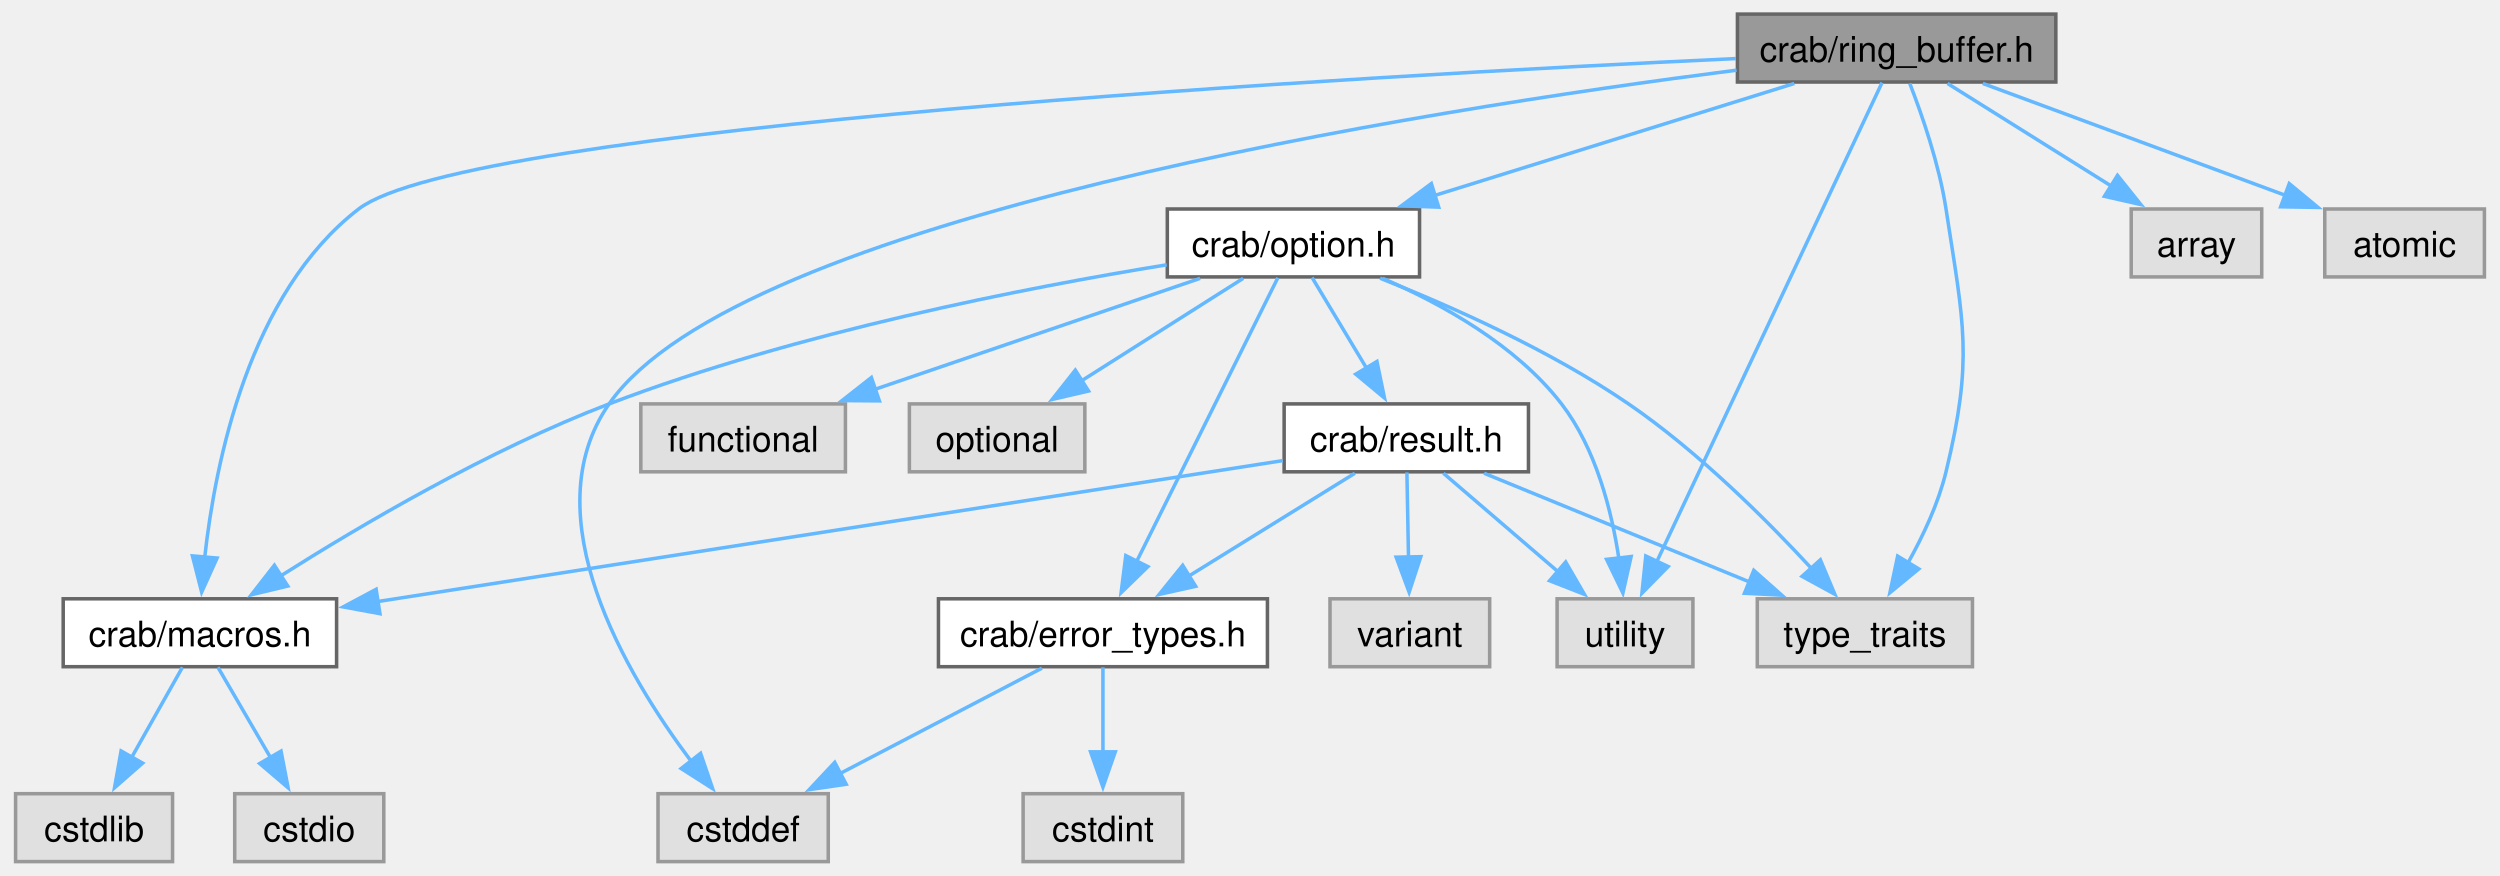
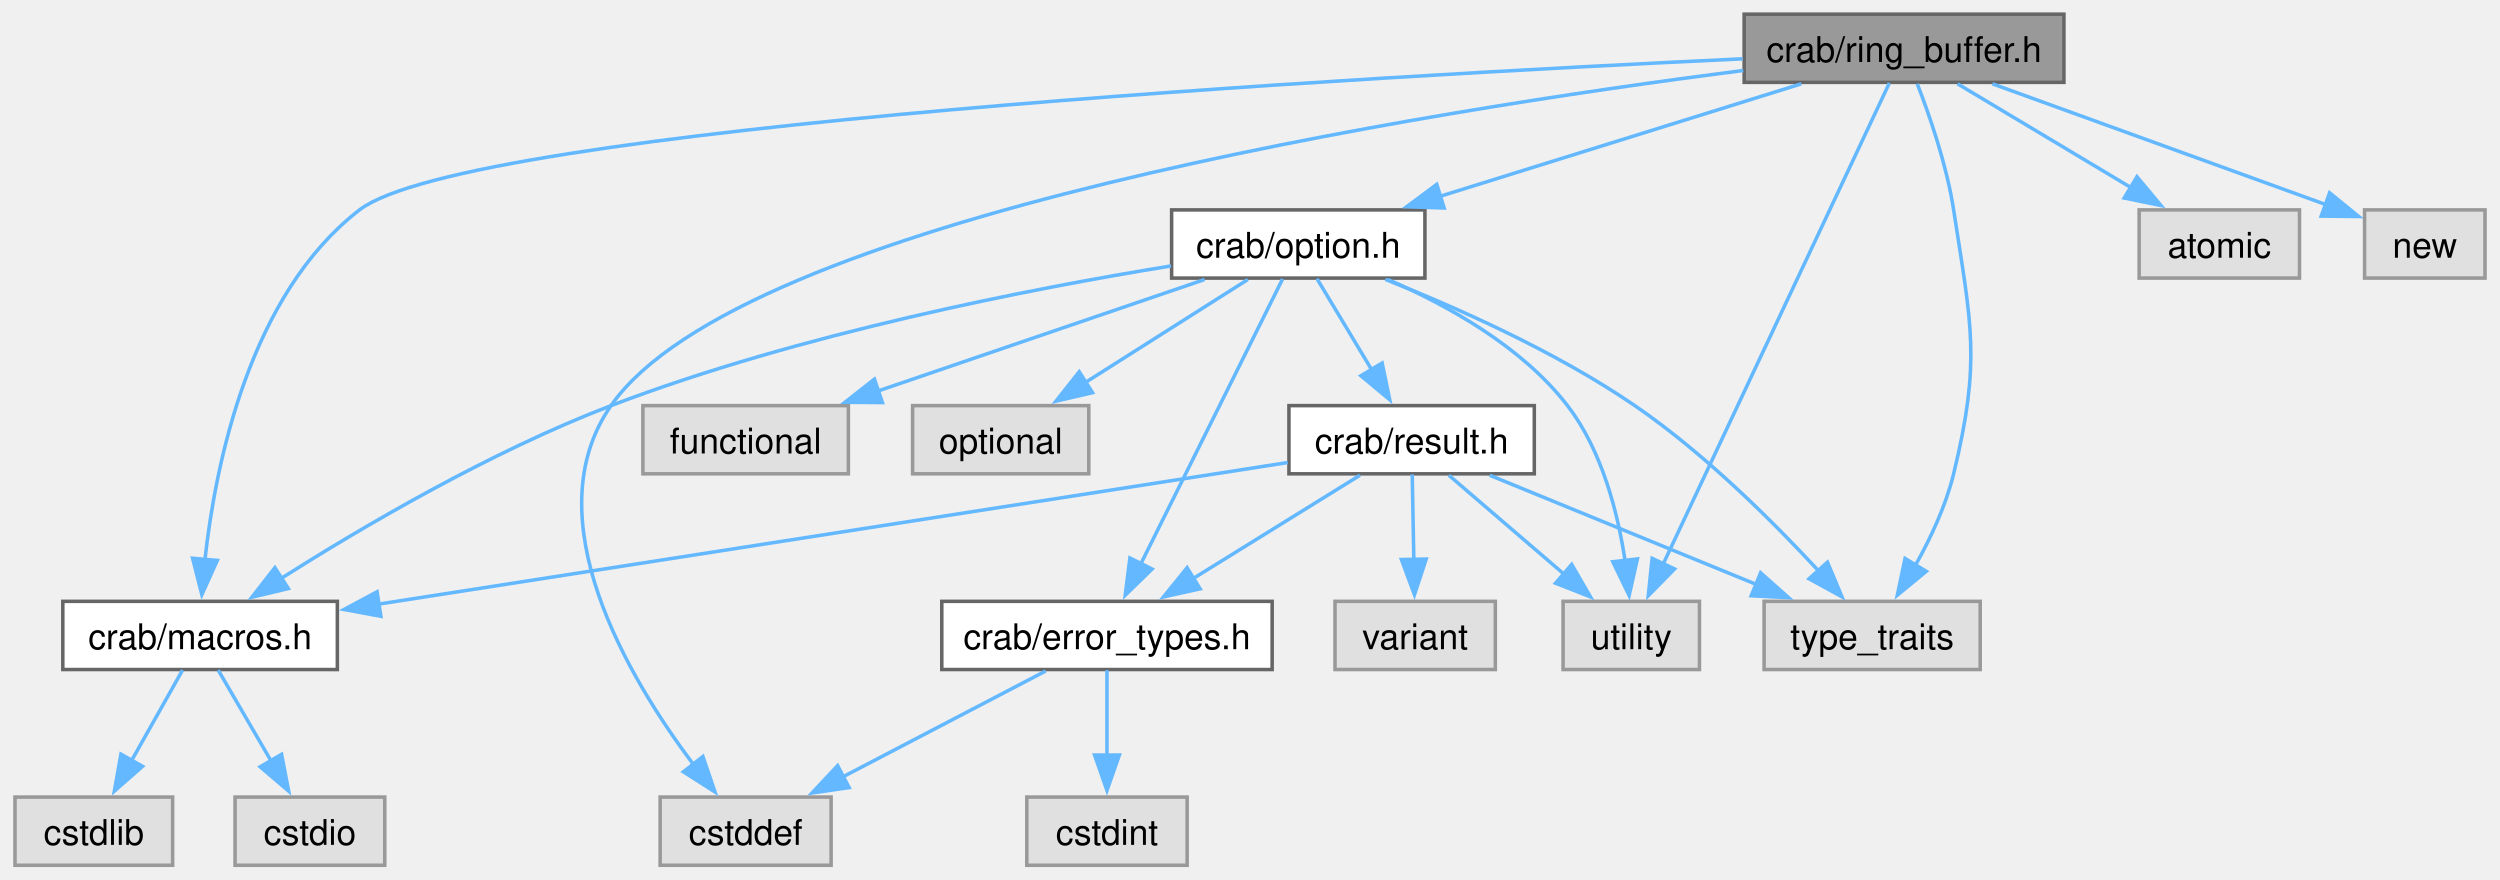
- <svg xmlns="http://www.w3.org/2000/svg" xmlns:xlink="http://www.w3.org/1999/xlink" width="708pt" height="248pt" viewBox="0.00 0.00 707.88 248.25">
+ <svg xmlns="http://www.w3.org/2000/svg" xmlns:xlink="http://www.w3.org/1999/xlink" width="705pt" height="248pt" viewBox="0.00 0.00 705.25 248.25">
  <g id="graph0" class="graph" transform="scale(1 1) rotate(0) translate(4 244.25)">
    <g id="Node000001" class="node">
      <g id="a_Node000001">
        <a xlink:title="Lock-free SPSC (Single Producer Single Consumer) ring buffer.">
          <polygon fill="#999999" stroke="#666666" points="578.38,-240.25 488.12,-240.25 488.12,-221 578.38,-221 578.38,-240.25" />
          <text text-anchor="middle" x="533.25" y="-226.75" font-family="Helvetica,sans-Serif" font-size="10.00">crab/ring_buffer.h</text>
        </a>
      </g>
    </g>
    <g id="Node000002" class="node">
      <g id="a_Node000002">
        <a xlink:href="option_8h.html" target="_top" xlink:title="Ergonomic Option&lt;T&gt; type with Rust-inspired monadic interface.">
          <polygon fill="white" stroke="#666666" points="398,-185 326.5,-185 326.5,-165.75 398,-165.75 398,-185" />
          <text text-anchor="middle" x="362.25" y="-171.5" font-family="Helvetica,sans-Serif" font-size="10.00">crab/option.h</text>
        </a>
      </g>
    </g>
    <g id="edge1_Node000001_Node000002" class="edge">
      <g id="a_edge1_Node000001_Node000002">
        <a xlink:title=" ">
          <path fill="none" stroke="#63b8ff" d="M504.24,-220.59C476.24,-211.87 433.59,-198.59 402.35,-188.86" />
          <polygon fill="#63b8ff" stroke="#63b8ff" points="403.43,-185.53 392.85,-185.9 401.35,-192.22 403.43,-185.53" />
        </a>
      </g>
    </g>
    <g id="Node000003" class="node">
      <g id="a_Node000003">
        <a xlink:href="macros_8h.html" target="_top" xlink:title="CrabLib assertion and utility macros.">
          <polygon fill="white" stroke="#666666" points="91,-74.5 13.5,-74.5 13.5,-55.25 91,-55.25 91,-74.5" />
          <text text-anchor="middle" x="52.25" y="-61" font-family="Helvetica,sans-Serif" font-size="10.00">crab/macros.h</text>
        </a>
      </g>
    </g>
    <g id="edge18_Node000001_Node000003" class="edge">
      <g id="a_edge18_Node000001_Node000003">
        <a xlink:title=" ">
          <path fill="none" stroke="#63b8ff" d="M487.69,-227.65C382.19,-222.7 127.74,-208.46 97.25,-185 66.24,-161.14 56.6,-113.34 53.6,-86.1" />
          <polygon fill="#63b8ff" stroke="#63b8ff" points="57.11,-86.05 52.75,-76.39 50.14,-86.66 57.11,-86.05" />
        </a>
      </g>
    </g>
    <g id="Node000007" class="node">
      <g id="a_Node000007">
        <a xlink:title=" ">
          <polygon fill="#e0e0e0" stroke="#999999" points="230.38,-19.25 182.12,-19.25 182.12,0 230.38,0 230.38,-19.25" />
          <text text-anchor="middle" x="206.25" y="-5.75" font-family="Helvetica,sans-Serif" font-size="10.00">cstddef</text>
        </a>
      </g>
    </g>
-     <g id="edge21_Node000001_Node000007" class="edge">
-       <g id="a_edge21_Node000001_Node000007">
+     <g id="edge20_Node000001_Node000007" class="edge">
+       <g id="a_edge20_Node000001_Node000007">
        <a xlink:title=" ">
          <path fill="none" stroke="#63b8ff" d="M487.87,-224.36C398.45,-212.91 204.93,-182.47 168.25,-129.75 146.24,-98.11 173.03,-53.06 191.53,-28.42" />
          <polygon fill="#63b8ff" stroke="#63b8ff" points="194.19,-30.7 197.61,-20.68 188.68,-26.38 194.19,-30.7" />
        </a>
      </g>
    </g>
    <g id="Node000011" class="node">
      <g id="a_Node000011">
        <a xlink:title=" ">
          <polygon fill="#e0e0e0" stroke="#999999" points="554.75,-74.5 493.75,-74.5 493.75,-55.25 554.75,-55.25 554.75,-74.5" />
          <text text-anchor="middle" x="524.25" y="-61" font-family="Helvetica,sans-Serif" font-size="10.00">type_traits</text>
        </a>
      </g>
    </g>
    <g id="edge22_Node000001_Node000011" class="edge">
      <g id="a_edge22_Node000001_Node000011">
        <a xlink:title=" ">
          <path fill="none" stroke="#63b8ff" d="M536.98,-220.59C540.43,-211.71 545.31,-197.68 547.25,-185 552.26,-152.27 555.05,-142.68 547.25,-110.5 545.07,-101.52 540.75,-92.32 536.44,-84.63" />
          <polygon fill="#63b8ff" stroke="#63b8ff" points="539.53,-82.97 531.35,-76.23 533.54,-86.6 539.53,-82.97" />
        </a>
      </g>
    </g>
    <g id="Node000012" class="node">
      <g id="a_Node000012">
        <a xlink:title=" ">
          <polygon fill="#e0e0e0" stroke="#999999" points="475.5,-74.5 437,-74.5 437,-55.25 475.5,-55.25 475.5,-74.5" />
          <text text-anchor="middle" x="456.25" y="-61" font-family="Helvetica,sans-Serif" font-size="10.00">utility</text>
        </a>
      </g>
    </g>
    <g id="edge23_Node000001_Node000012" class="edge">
      <g id="a_edge23_Node000001_Node000012">
        <a xlink:title=" ">
          <path fill="none" stroke="#63b8ff" d="M529.11,-220.82C517.05,-195.17 481.73,-120.05 465.1,-84.69" />
          <polygon fill="#63b8ff" stroke="#63b8ff" points="468.48,-83.65 461.05,-76.09 462.14,-86.63 468.48,-83.65" />
        </a>
      </g>
    </g>
    <g id="Node000015" class="node">
      <g id="a_Node000015">
        <a xlink:title=" ">
-           <polygon fill="#e0e0e0" stroke="#999999" points="636.75,-185 599.75,-185 599.75,-165.75 636.75,-165.75 636.75,-185" />
-           <text text-anchor="middle" x="618.25" y="-171.5" font-family="Helvetica,sans-Serif" font-size="10.00">array</text>
+           <polygon fill="#e0e0e0" stroke="#999999" points="644.88,-185 599.62,-185 599.62,-165.75 644.88,-165.75 644.88,-185" />
+           <text text-anchor="middle" x="622.25" y="-171.5" font-family="Helvetica,sans-Serif" font-size="10.00">atomic</text>
        </a>
      </g>
    </g>
    <g id="edge19_Node000001_Node000015" class="edge">
      <g id="a_edge19_Node000001_Node000015">
        <a xlink:title=" ">
-           <path fill="none" stroke="#63b8ff" d="M547.67,-220.59C560.37,-212.64 579.12,-200.89 594.11,-191.5" />
-           <polygon fill="#63b8ff" stroke="#63b8ff" points="595.86,-194.53 602.48,-186.26 592.15,-188.6 595.86,-194.53" />
+           <path fill="none" stroke="#63b8ff" d="M548.35,-220.59C561.77,-212.56 581.66,-200.66 597.42,-191.23" />
+           <polygon fill="#63b8ff" stroke="#63b8ff" points="599,-194.37 605.78,-186.23 595.4,-188.36 599,-194.37" />
        </a>
      </g>
    </g>
    <g id="Node000016" class="node">
      <g id="a_Node000016">
        <a xlink:title=" ">
-           <polygon fill="#e0e0e0" stroke="#999999" points="699.88,-185 654.62,-185 654.62,-165.75 699.88,-165.75 699.88,-185" />
-           <text text-anchor="middle" x="677.25" y="-171.5" font-family="Helvetica,sans-Serif" font-size="10.00">atomic</text>
-         </a>
-       </g>
-     </g>
-     <g id="edge20_Node000001_Node000016" class="edge">
-       <g id="a_edge20_Node000001_Node000016">
-         <a xlink:title=" ">
-           <path fill="none" stroke="#63b8ff" d="M557.68,-220.59C581.27,-211.87 617.19,-198.58 643.51,-188.85" />
-           <polygon fill="#63b8ff" stroke="#63b8ff" points="644.55,-192.2 652.71,-185.45 642.12,-185.63 644.55,-192.2" />
+           <polygon fill="#e0e0e0" stroke="#999999" points="697.25,-185 663.25,-185 663.25,-165.75 697.25,-165.75 697.25,-185" />
+           <text text-anchor="middle" x="680.25" y="-171.5" font-family="Helvetica,sans-Serif" font-size="10.00">new</text>
+         </a>
+       </g>
+     </g>
+     <g id="edge21_Node000001_Node000016" class="edge">
+       <g id="a_edge21_Node000001_Node000016">
+         <a xlink:title=" ">
+           <path fill="none" stroke="#63b8ff" d="M558.19,-220.59C584.28,-211.14 625.14,-196.34 652.3,-186.5" />
+           <polygon fill="#63b8ff" stroke="#63b8ff" points="653.39,-189.83 661.6,-183.13 651.01,-183.25 653.39,-189.83" />
        </a>
      </g>
    </g>
    <g id="edge2_Node000002_Node000003" class="edge">
      <g id="a_edge2_Node000002_Node000003">
        <a xlink:title=" ">
          <path fill="none" stroke="#63b8ff" d="M326.33,-169.18C286.72,-162.75 221.52,-150.09 168.25,-129.75 134.17,-116.74 97.76,-95.31 75.01,-80.9" />
          <polygon fill="#63b8ff" stroke="#63b8ff" points="77.16,-78.12 66.85,-75.65 73.37,-84.01 77.16,-78.12" />
        </a>
      </g>
    </g>
    <g id="Node000006" class="node">
      <g id="a_Node000006">
        <a xlink:href="error__types_8h.html" target="_top" xlink:title="Common error types for CrabLib Result&lt;T, E&gt;.">
          <polygon fill="white" stroke="#666666" points="354.88,-74.5 261.62,-74.5 261.62,-55.25 354.88,-55.25 354.88,-74.5" />
          <text text-anchor="middle" x="308.25" y="-61" font-family="Helvetica,sans-Serif" font-size="10.00">crab/error_types.h</text>
        </a>
      </g>
    </g>
    <g id="edge5_Node000002_Node000006" class="edge">
      <g id="a_edge5_Node000002_Node000006">
        <a xlink:title=" ">
          <path fill="none" stroke="#63b8ff" d="M357.83,-165.5C349.13,-148.01 329.6,-108.77 317.81,-85.09" />
          <polygon fill="#63b8ff" stroke="#63b8ff" points="320.99,-83.62 313.4,-76.23 314.73,-86.74 320.99,-83.62" />
        </a>
      </g>
    </g>
    <g id="Node000009" class="node">
      <g id="a_Node000009">
        <a xlink:title=" ">
          <polygon fill="#e0e0e0" stroke="#999999" points="235.25,-129.75 177.25,-129.75 177.25,-110.5 235.25,-110.5 235.25,-129.75" />
          <text text-anchor="middle" x="206.25" y="-116.25" font-family="Helvetica,sans-Serif" font-size="10.00">functional</text>
        </a>
      </g>
    </g>
    <g id="edge8_Node000002_Node000009" class="edge">
      <g id="a_edge8_Node000002_Node000009">
        <a xlink:title=" ">
          <path fill="none" stroke="#63b8ff" d="M335.79,-165.34C310.46,-156.7 272.02,-143.57 243.58,-133.87" />
          <polygon fill="#63b8ff" stroke="#63b8ff" points="244.87,-130.61 234.28,-130.69 242.61,-137.23 244.87,-130.61" />
        </a>
      </g>
    </g>
    <g id="Node000010" class="node">
      <g id="a_Node000010">
        <a xlink:title=" ">
          <polygon fill="#e0e0e0" stroke="#999999" points="303.12,-129.75 253.38,-129.75 253.38,-110.5 303.12,-110.5 303.12,-129.75" />
          <text text-anchor="middle" x="278.25" y="-116.25" font-family="Helvetica,sans-Serif" font-size="10.00">optional</text>
        </a>
      </g>
    </g>
    <g id="edge9_Node000002_Node000010" class="edge">
      <g id="a_edge9_Node000002_Node000010">
        <a xlink:title=" ">
          <path fill="none" stroke="#63b8ff" d="M348,-165.34C335.45,-157.39 316.92,-145.64 302.11,-136.25" />
          <polygon fill="#63b8ff" stroke="#63b8ff" points="304.17,-133.41 293.85,-131.01 300.42,-139.32 304.17,-133.41" />
        </a>
      </g>
    </g>
    <g id="edge10_Node000002_Node000011" class="edge">
      <g id="a_edge10_Node000002_Node000011">
        <a xlink:title=" ">
          <path fill="none" stroke="#63b8ff" d="M386.83,-165.38C406.72,-157.52 435,-144.99 457.25,-129.75 477.05,-116.2 496.54,-96.73 509.35,-82.85" />
          <polygon fill="#63b8ff" stroke="#63b8ff" points="511.63,-85.55 515.73,-75.78 506.43,-80.86 511.63,-85.55" />
        </a>
      </g>
    </g>
    <g id="edge11_Node000002_Node000012" class="edge">
      <g id="a_edge11_Node000002_Node000012">
        <a xlink:title=" ">
          <path fill="none" stroke="#63b8ff" d="M387.58,-165.33C404.27,-158.13 425.35,-146.47 438.25,-129.75 448.06,-117.04 452.52,-99.24 454.55,-85.66" />
          <polygon fill="#63b8ff" stroke="#63b8ff" points="457.98,-86.48 455.65,-76.14 451.03,-85.68 457.98,-86.48" />
        </a>
      </g>
    </g>
    <g id="Node000013" class="node">
      <g id="a_Node000013">
        <a xlink:href="result_8h.html" target="_top" xlink:title="Rust-inspired Result&lt;T, E&gt; type for error handling without exceptions.">
          <polygon fill="white" stroke="#666666" points="428.88,-129.75 359.62,-129.75 359.62,-110.5 428.88,-110.5 428.88,-129.75" />
          <text text-anchor="middle" x="394.25" y="-116.25" font-family="Helvetica,sans-Serif" font-size="10.00">crab/result.h</text>
        </a>
      </g>
    </g>
    <g id="edge12_Node000002_Node000013" class="edge">
      <g id="a_edge12_Node000002_Node000013">
        <a xlink:title=" ">
          <path fill="none" stroke="#63b8ff" d="M367.53,-165.58C371.72,-158.61 377.73,-148.62 382.98,-139.87" />
          <polygon fill="#63b8ff" stroke="#63b8ff" points="385.92,-141.78 388.07,-131.41 379.92,-138.18 385.92,-141.78" />
        </a>
      </g>
    </g>
    <g id="Node000004" class="node">
      <g id="a_Node000004">
        <a xlink:title=" ">
          <polygon fill="#e0e0e0" stroke="#999999" points="104.38,-19.25 62.12,-19.25 62.12,0 104.38,0 104.38,-19.25" />
          <text text-anchor="middle" x="83.25" y="-5.75" font-family="Helvetica,sans-Serif" font-size="10.00">cstdio</text>
        </a>
      </g>
    </g>
    <g id="edge3_Node000003_Node000004" class="edge">
      <g id="a_edge3_Node000003_Node000004">
        <a xlink:title=" ">
          <path fill="none" stroke="#63b8ff" d="M57.37,-55.08C61.43,-48.11 67.24,-38.12 72.34,-29.37" />
          <polygon fill="#63b8ff" stroke="#63b8ff" points="75.25,-31.32 77.26,-20.92 69.2,-27.8 75.25,-31.32" />
        </a>
      </g>
    </g>
    <g id="Node000005" class="node">
      <g id="a_Node000005">
        <a xlink:title=" ">
          <polygon fill="#e0e0e0" stroke="#999999" points="44.5,-19.25 0,-19.25 0,0 44.5,0 44.5,-19.25" />
          <text text-anchor="middle" x="22.25" y="-5.75" font-family="Helvetica,sans-Serif" font-size="10.00">cstdlib</text>
        </a>
      </g>
    </g>
    <g id="edge4_Node000003_Node000005" class="edge">
      <g id="a_edge4_Node000003_Node000005">
        <a xlink:title=" ">
          <path fill="none" stroke="#63b8ff" d="M47.3,-55.08C43.37,-48.11 37.74,-38.12 32.81,-29.37" />
          <polygon fill="#63b8ff" stroke="#63b8ff" points="36.01,-27.92 28.05,-20.93 29.91,-31.36 36.01,-27.92" />
        </a>
      </g>
    </g>
    <g id="edge6_Node000006_Node000007" class="edge">
      <g id="a_edge6_Node000006_Node000007">
        <a xlink:title=" ">
          <path fill="none" stroke="#63b8ff" d="M290.95,-54.84C275.27,-46.66 251.9,-34.46 233.67,-24.94" />
          <polygon fill="#63b8ff" stroke="#63b8ff" points="235.46,-21.93 224.98,-20.4 232.22,-28.13 235.46,-21.93" />
        </a>
      </g>
    </g>
    <g id="Node000008" class="node">
      <g id="a_Node000008">
        <a xlink:title=" ">
          <polygon fill="#e0e0e0" stroke="#999999" points="330.88,-19.25 285.62,-19.25 285.62,0 330.88,0 330.88,-19.25" />
          <text text-anchor="middle" x="308.25" y="-5.75" font-family="Helvetica,sans-Serif" font-size="10.00">cstdint</text>
        </a>
      </g>
    </g>
    <g id="edge7_Node000006_Node000008" class="edge">
      <g id="a_edge7_Node000006_Node000008">
        <a xlink:title=" ">
          <path fill="none" stroke="#63b8ff" d="M308.25,-55.08C308.25,-48.57 308.25,-39.42 308.25,-31.12" />
          <polygon fill="#63b8ff" stroke="#63b8ff" points="311.75,-31.12 308.25,-21.12 304.75,-31.12 311.75,-31.12" />
        </a>
      </g>
    </g>
    <g id="edge13_Node000013_Node000003" class="edge">
      <g id="a_edge13_Node000013_Node000003">
        <a xlink:title=" ">
          <path fill="none" stroke="#63b8ff" d="M359.26,-113.68C298.38,-104.2 172.78,-84.64 102.56,-73.71" />
          <polygon fill="#63b8ff" stroke="#63b8ff" points="103.29,-70.28 92.87,-72.2 102.21,-77.2 103.29,-70.28" />
        </a>
      </g>
    </g>
    <g id="edge14_Node000013_Node000006" class="edge">
      <g id="a_edge14_Node000013_Node000006">
        <a xlink:title=" ">
          <path fill="none" stroke="#63b8ff" d="M379.66,-110.09C366.81,-102.14 347.84,-90.39 332.68,-81" />
          <polygon fill="#63b8ff" stroke="#63b8ff" points="334.54,-78.04 324.2,-75.75 330.86,-83.99 334.54,-78.04" />
        </a>
      </g>
    </g>
    <g id="edge15_Node000013_Node000011" class="edge">
      <g id="a_edge15_Node000013_Node000011">
        <a xlink:title=" ">
          <path fill="none" stroke="#63b8ff" d="M416.3,-110.09C436.94,-101.64 468.03,-88.9 491.55,-79.27" />
          <polygon fill="#63b8ff" stroke="#63b8ff" points="492.76,-82.56 500.69,-75.53 490.11,-76.08 492.76,-82.56" />
        </a>
      </g>
    </g>
    <g id="edge16_Node000013_Node000012" class="edge">
      <g id="a_edge16_Node000013_Node000012">
        <a xlink:title=" ">
          <path fill="none" stroke="#63b8ff" d="M404.77,-110.09C413.64,-102.47 426.56,-91.37 437.24,-82.2" />
          <polygon fill="#63b8ff" stroke="#63b8ff" points="439.43,-84.93 444.74,-75.76 434.87,-79.62 439.43,-84.93" />
        </a>
      </g>
    </g>
    <g id="Node000014" class="node">
      <g id="a_Node000014">
        <a xlink:title=" ">
          <polygon fill="#e0e0e0" stroke="#999999" points="417.88,-74.5 372.62,-74.5 372.62,-55.25 417.88,-55.25 417.88,-74.5" />
          <text text-anchor="middle" x="395.25" y="-61" font-family="Helvetica,sans-Serif" font-size="10.00">variant</text>
        </a>
      </g>
    </g>
    <g id="edge17_Node000013_Node000014" class="edge">
      <g id="a_edge17_Node000013_Node000014">
        <a xlink:title=" ">
          <path fill="none" stroke="#63b8ff" d="M394.42,-110.33C394.54,-103.82 394.71,-94.67 394.87,-86.37" />
          <polygon fill="#63b8ff" stroke="#63b8ff" points="398.36,-86.44 395.05,-76.37 391.37,-86.3 398.36,-86.44" />
        </a>
      </g>
    </g>
  </g>
</svg>
